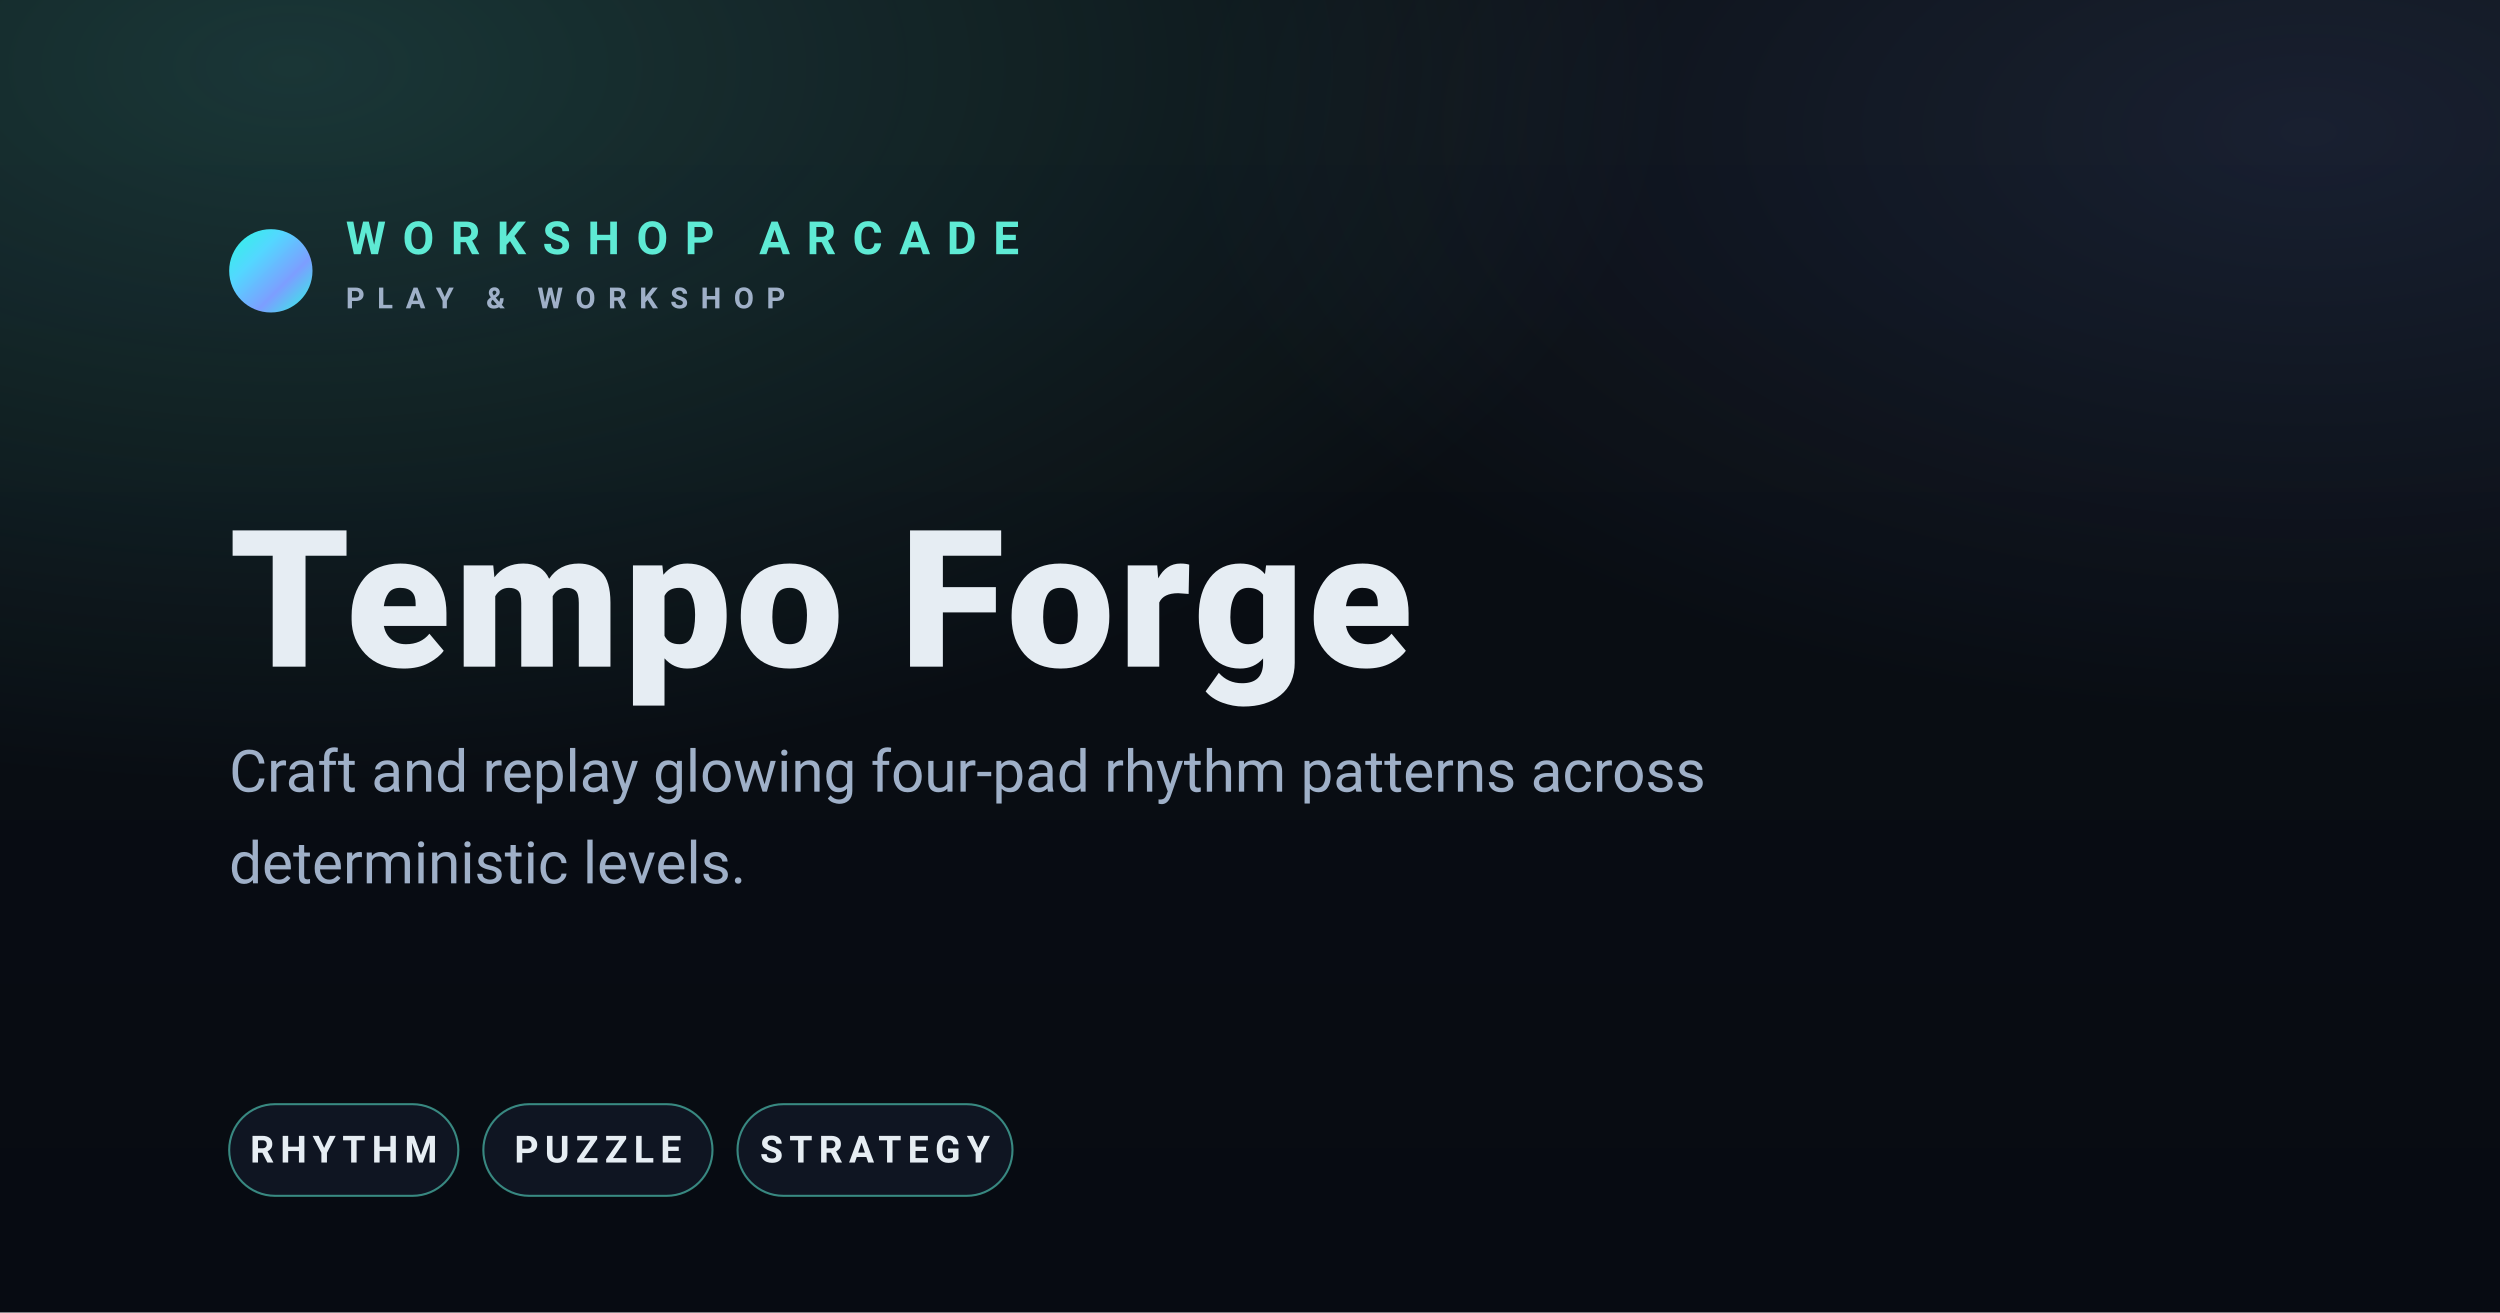
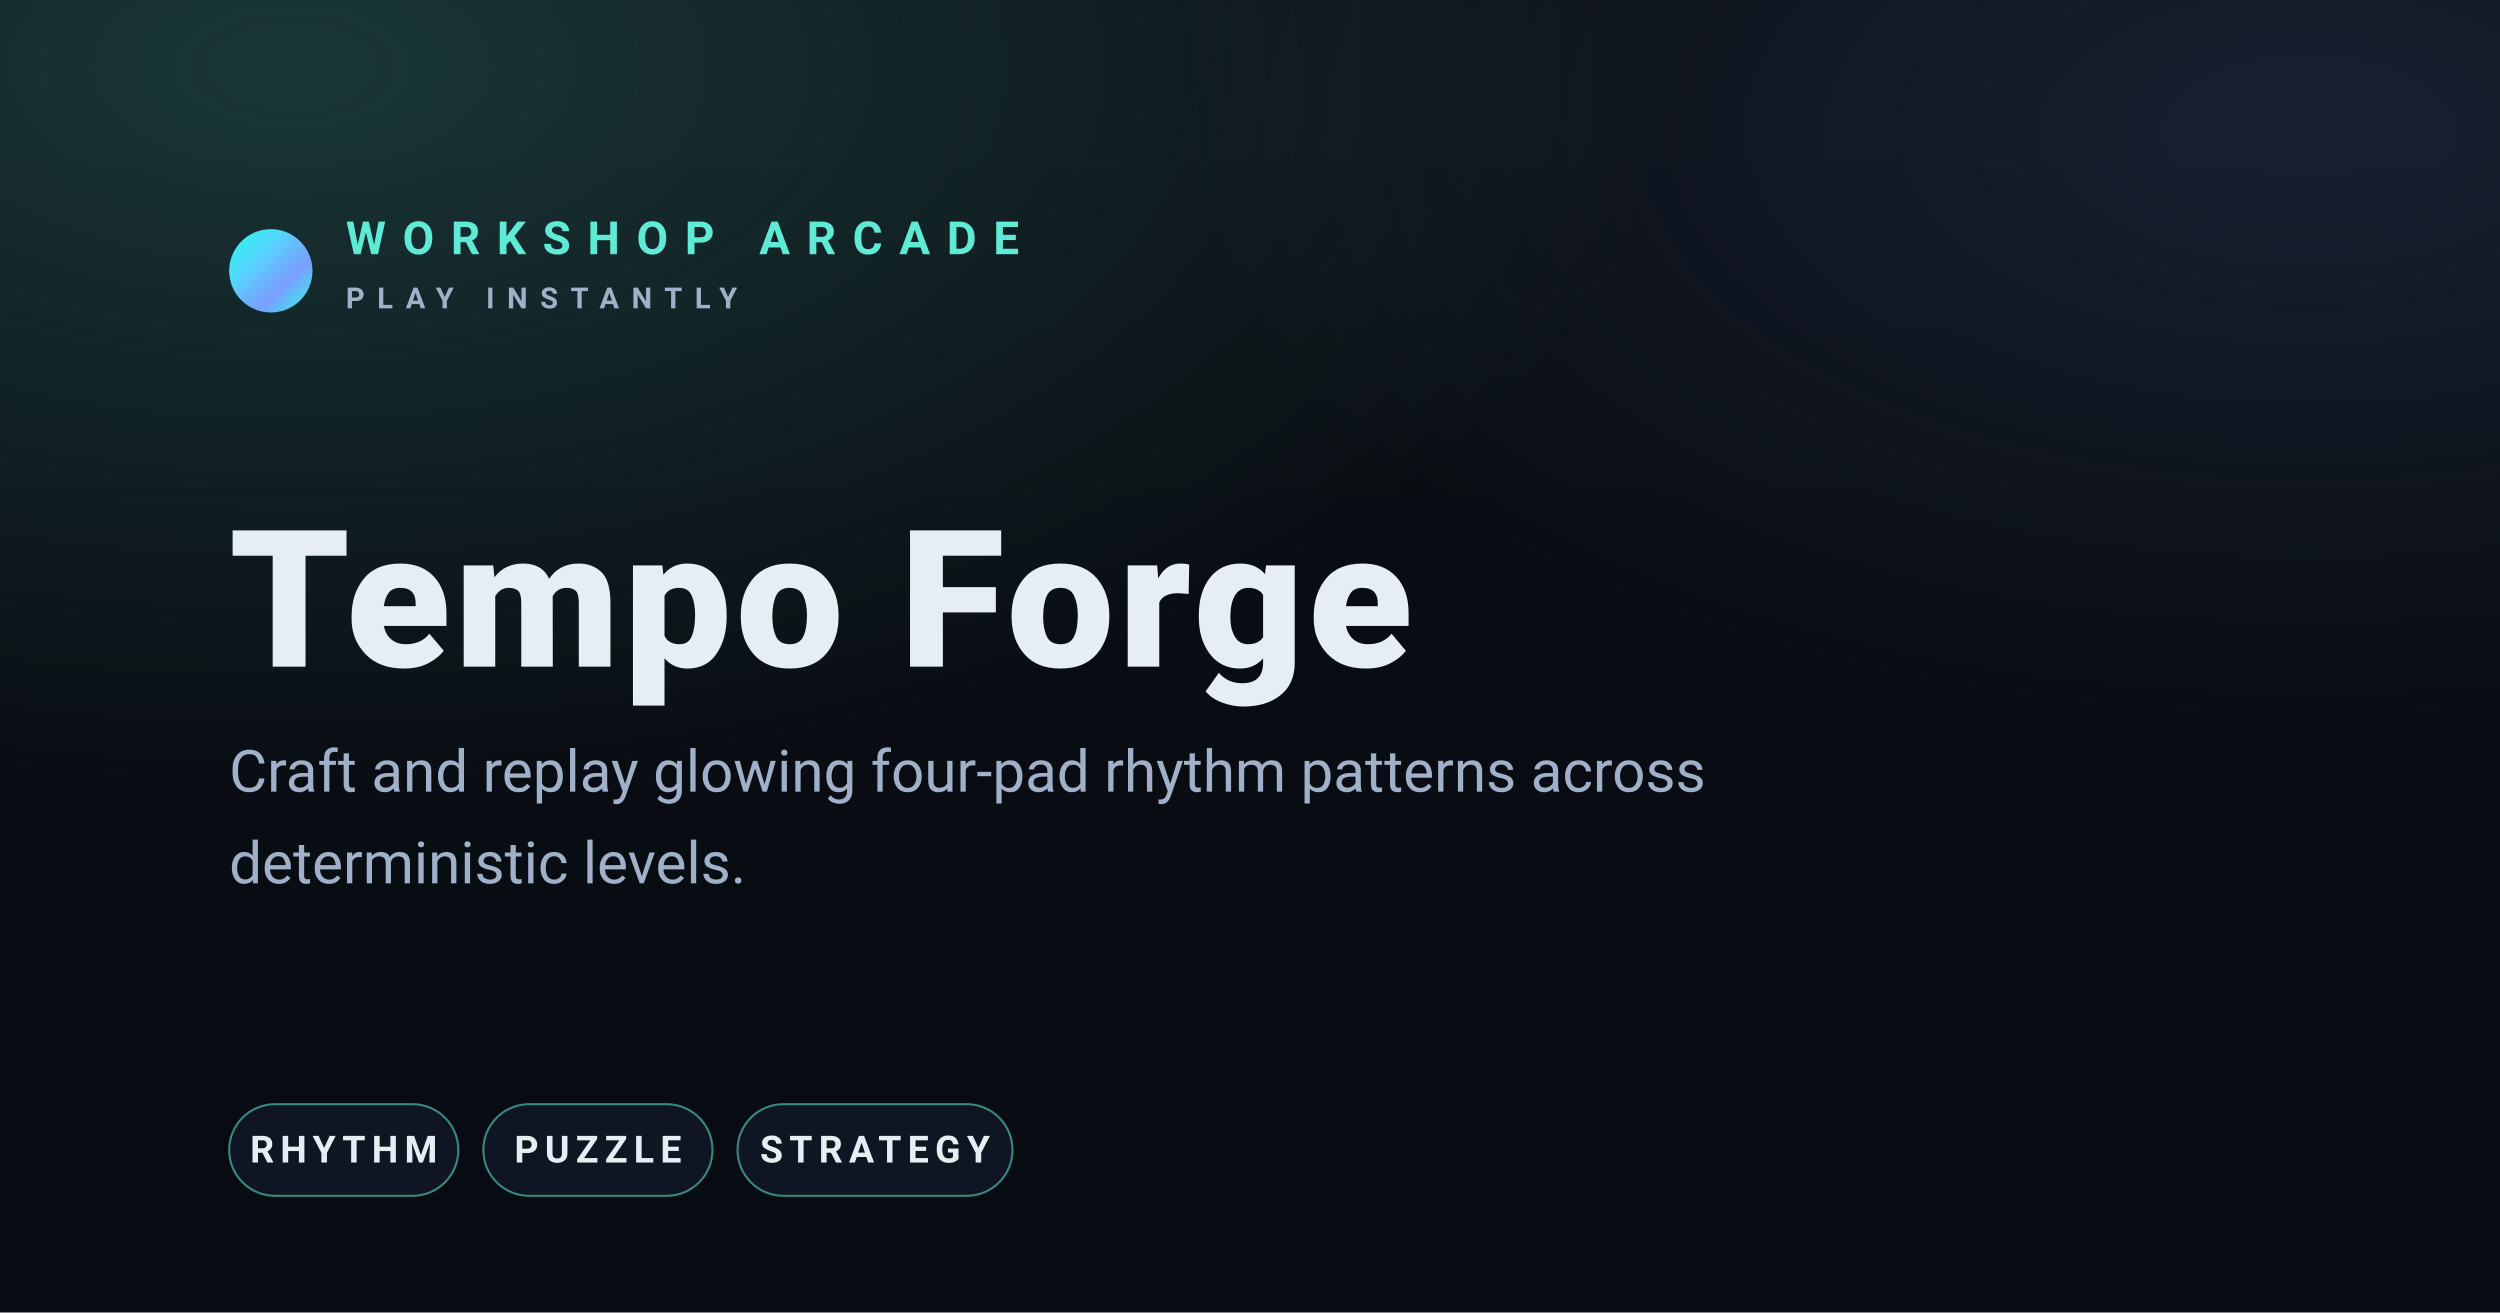
<svg xmlns="http://www.w3.org/2000/svg" viewBox="0 0 1200 630" width="1200" height="630">
  <defs>
    <linearGradient id="bg" x1="0" y1="0" x2="0" y2="1">
      <stop offset="0" stop-color="#0b0f14" />
      <stop offset="1" stop-color="#070b12" />
    </linearGradient>
    <radialGradient id="glow-teal" cx="0.12" cy="0.05" r="0.55">
      <stop offset="0" stop-color="#5eead4" stop-opacity="0.18" />
      <stop offset="1" stop-color="#5eead4" stop-opacity="0" />
    </radialGradient>
    <radialGradient id="glow-indigo" cx="0.92" cy="0.1" r="0.45">
      <stop offset="0" stop-color="#7c9eff" stop-opacity="0.12" />
      <stop offset="1" stop-color="#7c9eff" stop-opacity="0" />
    </radialGradient>
    <linearGradient id="dot" x1="0" y1="0" x2="1" y2="1">
      <stop offset="0" stop-color="#2cf8e2" />
      <stop offset="0.33" stop-color="#53d7ff" />
      <stop offset="0.66" stop-color="#7c9eff" />
      <stop offset="1" stop-color="#2cf8e2" />
    </linearGradient>
  </defs>
  <rect width="1200" height="630" fill="url(#bg)" />
  <rect width="1200" height="630" fill="url(#glow-teal)" />
  <rect width="1200" height="630" fill="url(#glow-indigo)" />
  <g transform="translate(110 110)">
    <circle cx="20" cy="20" r="20" fill="url(#dot)" />
    <text x="56" y="12" font-family="ui-sans-serif, system-ui, -apple-system, &quot;Segoe UI&quot;, Roboto, Helvetica, Arial, sans-serif" font-size="22" letter-spacing="8" fill="#5eead4" font-weight="700">WORKSHOP ARCADE</text>
-     <text x="56" y="38" font-family="ui-sans-serif, system-ui, -apple-system, &quot;Segoe UI&quot;, Roboto, Helvetica, Arial, sans-serif" font-size="14" letter-spacing="6" fill="#9fb0c8" font-weight="600" text-transform="uppercase">PLAY &amp; WORKSHOP</text>
+     <text x="56" y="38" font-family="ui-sans-serif, system-ui, -apple-system, &quot;Segoe UI&quot;, Roboto, Helvetica, Arial, sans-serif" font-size="14" letter-spacing="6" fill="#9fb0c8" font-weight="600" text-transform="uppercase">PLAY INSTANTLY</text>
  </g>
  <text x="110" y="320" font-family="ui-sans-serif, system-ui, -apple-system, &quot;Segoe UI&quot;, Roboto, Helvetica, Arial, sans-serif" font-size="92" letter-spacing="2" fill="#e6edf3" font-weight="800">Tempo Forge</text>
  <text x="110" y="380" font-family="ui-sans-serif, system-ui, -apple-system, &quot;Segoe UI&quot;, Roboto, Helvetica, Arial, sans-serif" font-size="28" fill="#9fb0c8">Craft and replay glowing four-pad rhythm patterns across</text>
  <text x="110" y="424" font-family="ui-sans-serif, system-ui, -apple-system, &quot;Segoe UI&quot;, Roboto, Helvetica, Arial, sans-serif" font-size="28" fill="#9fb0c8">deterministic levels.</text>
  <g transform="translate(110 530)" font-family="ui-sans-serif, system-ui, -apple-system, &quot;Segoe UI&quot;, Roboto, Helvetica, Arial, sans-serif">
    <rect x="0" y="0" rx="22" ry="22" width="110" height="44" fill="#0f1522" stroke="#5eead4" stroke-opacity="0.55" stroke-width="1" />
    <text x="55" y="28" text-anchor="middle" fill="#e6edf3" font-size="18" font-weight="700" letter-spacing="3" font-family="ui-sans-serif, system-ui, -apple-system, &quot;Segoe UI&quot;, Roboto, Helvetica, Arial, sans-serif">RHYTHM</text>
    <rect x="122" y="0" rx="22" ry="22" width="110" height="44" fill="#0f1522" stroke="#5eead4" stroke-opacity="0.55" stroke-width="1" />
    <text x="177" y="28" text-anchor="middle" fill="#e6edf3" font-size="18" font-weight="700" letter-spacing="3" font-family="ui-sans-serif, system-ui, -apple-system, &quot;Segoe UI&quot;, Roboto, Helvetica, Arial, sans-serif">PUZZLE</text>
    <rect x="244" y="0" rx="22" ry="22" width="132" height="44" fill="#0f1522" stroke="#5eead4" stroke-opacity="0.55" stroke-width="1" />
    <text x="310" y="28" text-anchor="middle" fill="#e6edf3" font-size="18" font-weight="700" letter-spacing="3" font-family="ui-sans-serif, system-ui, -apple-system, &quot;Segoe UI&quot;, Roboto, Helvetica, Arial, sans-serif">STRATEGY</text>
  </g>
</svg>
